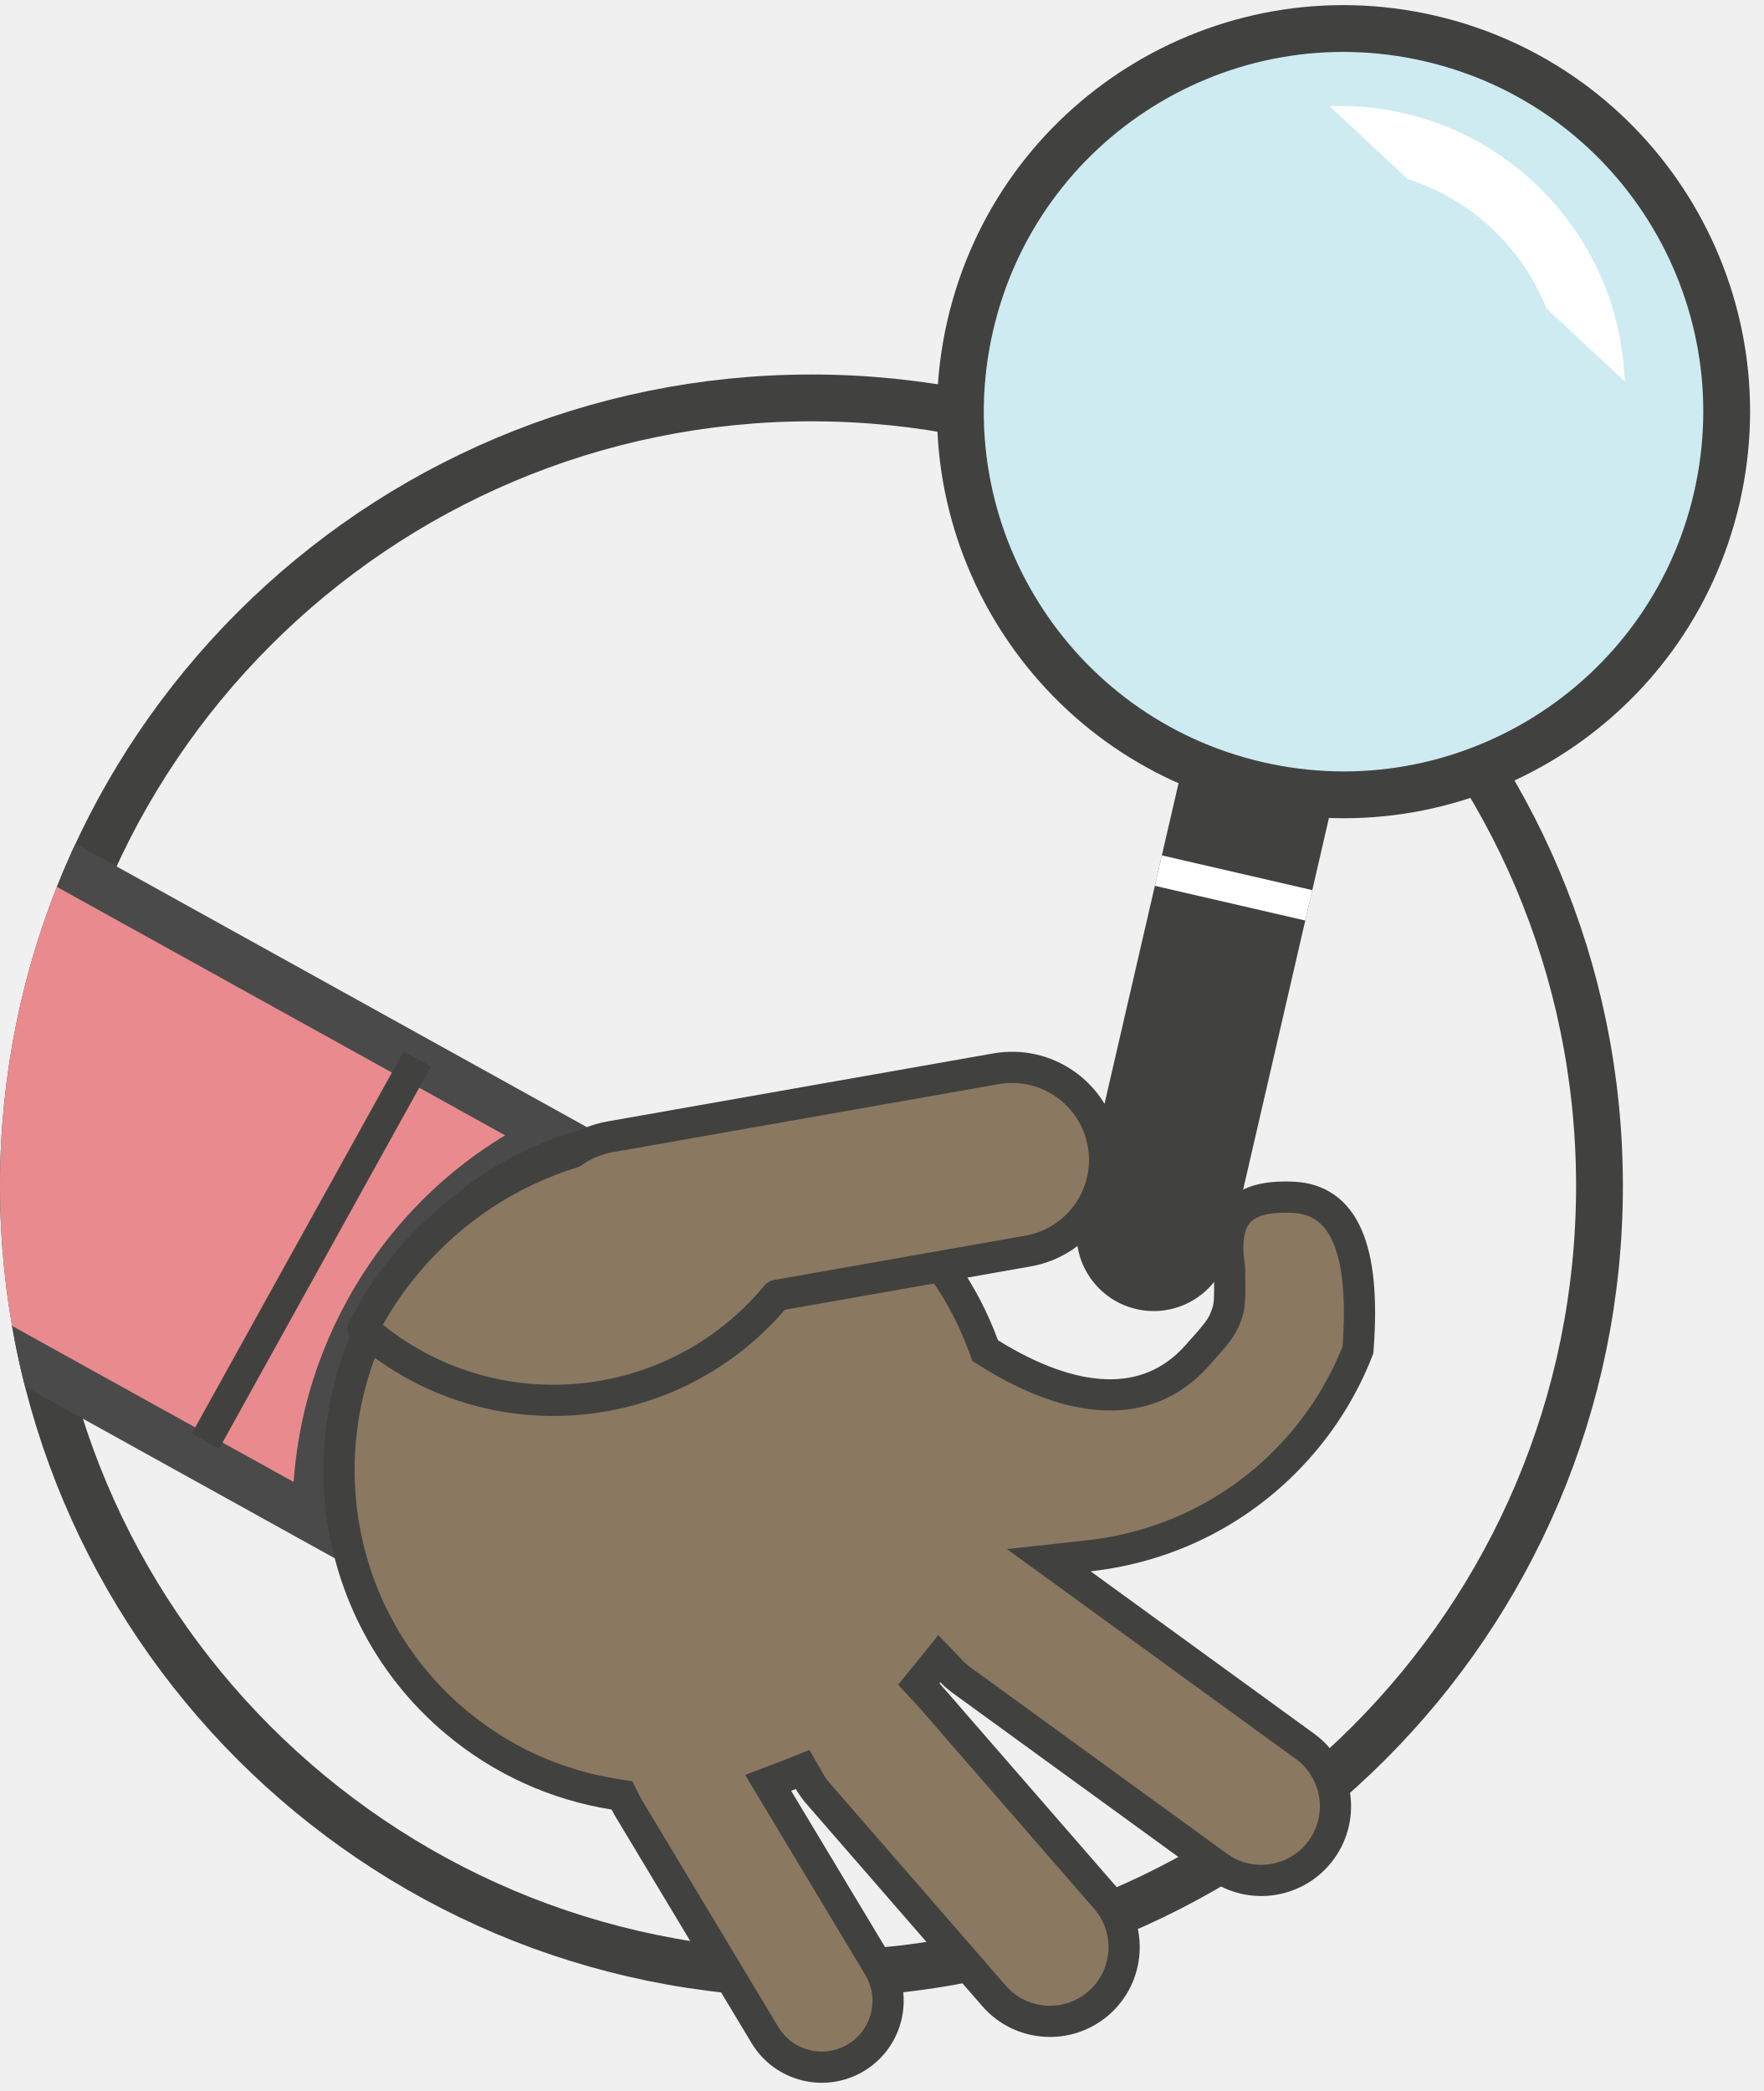
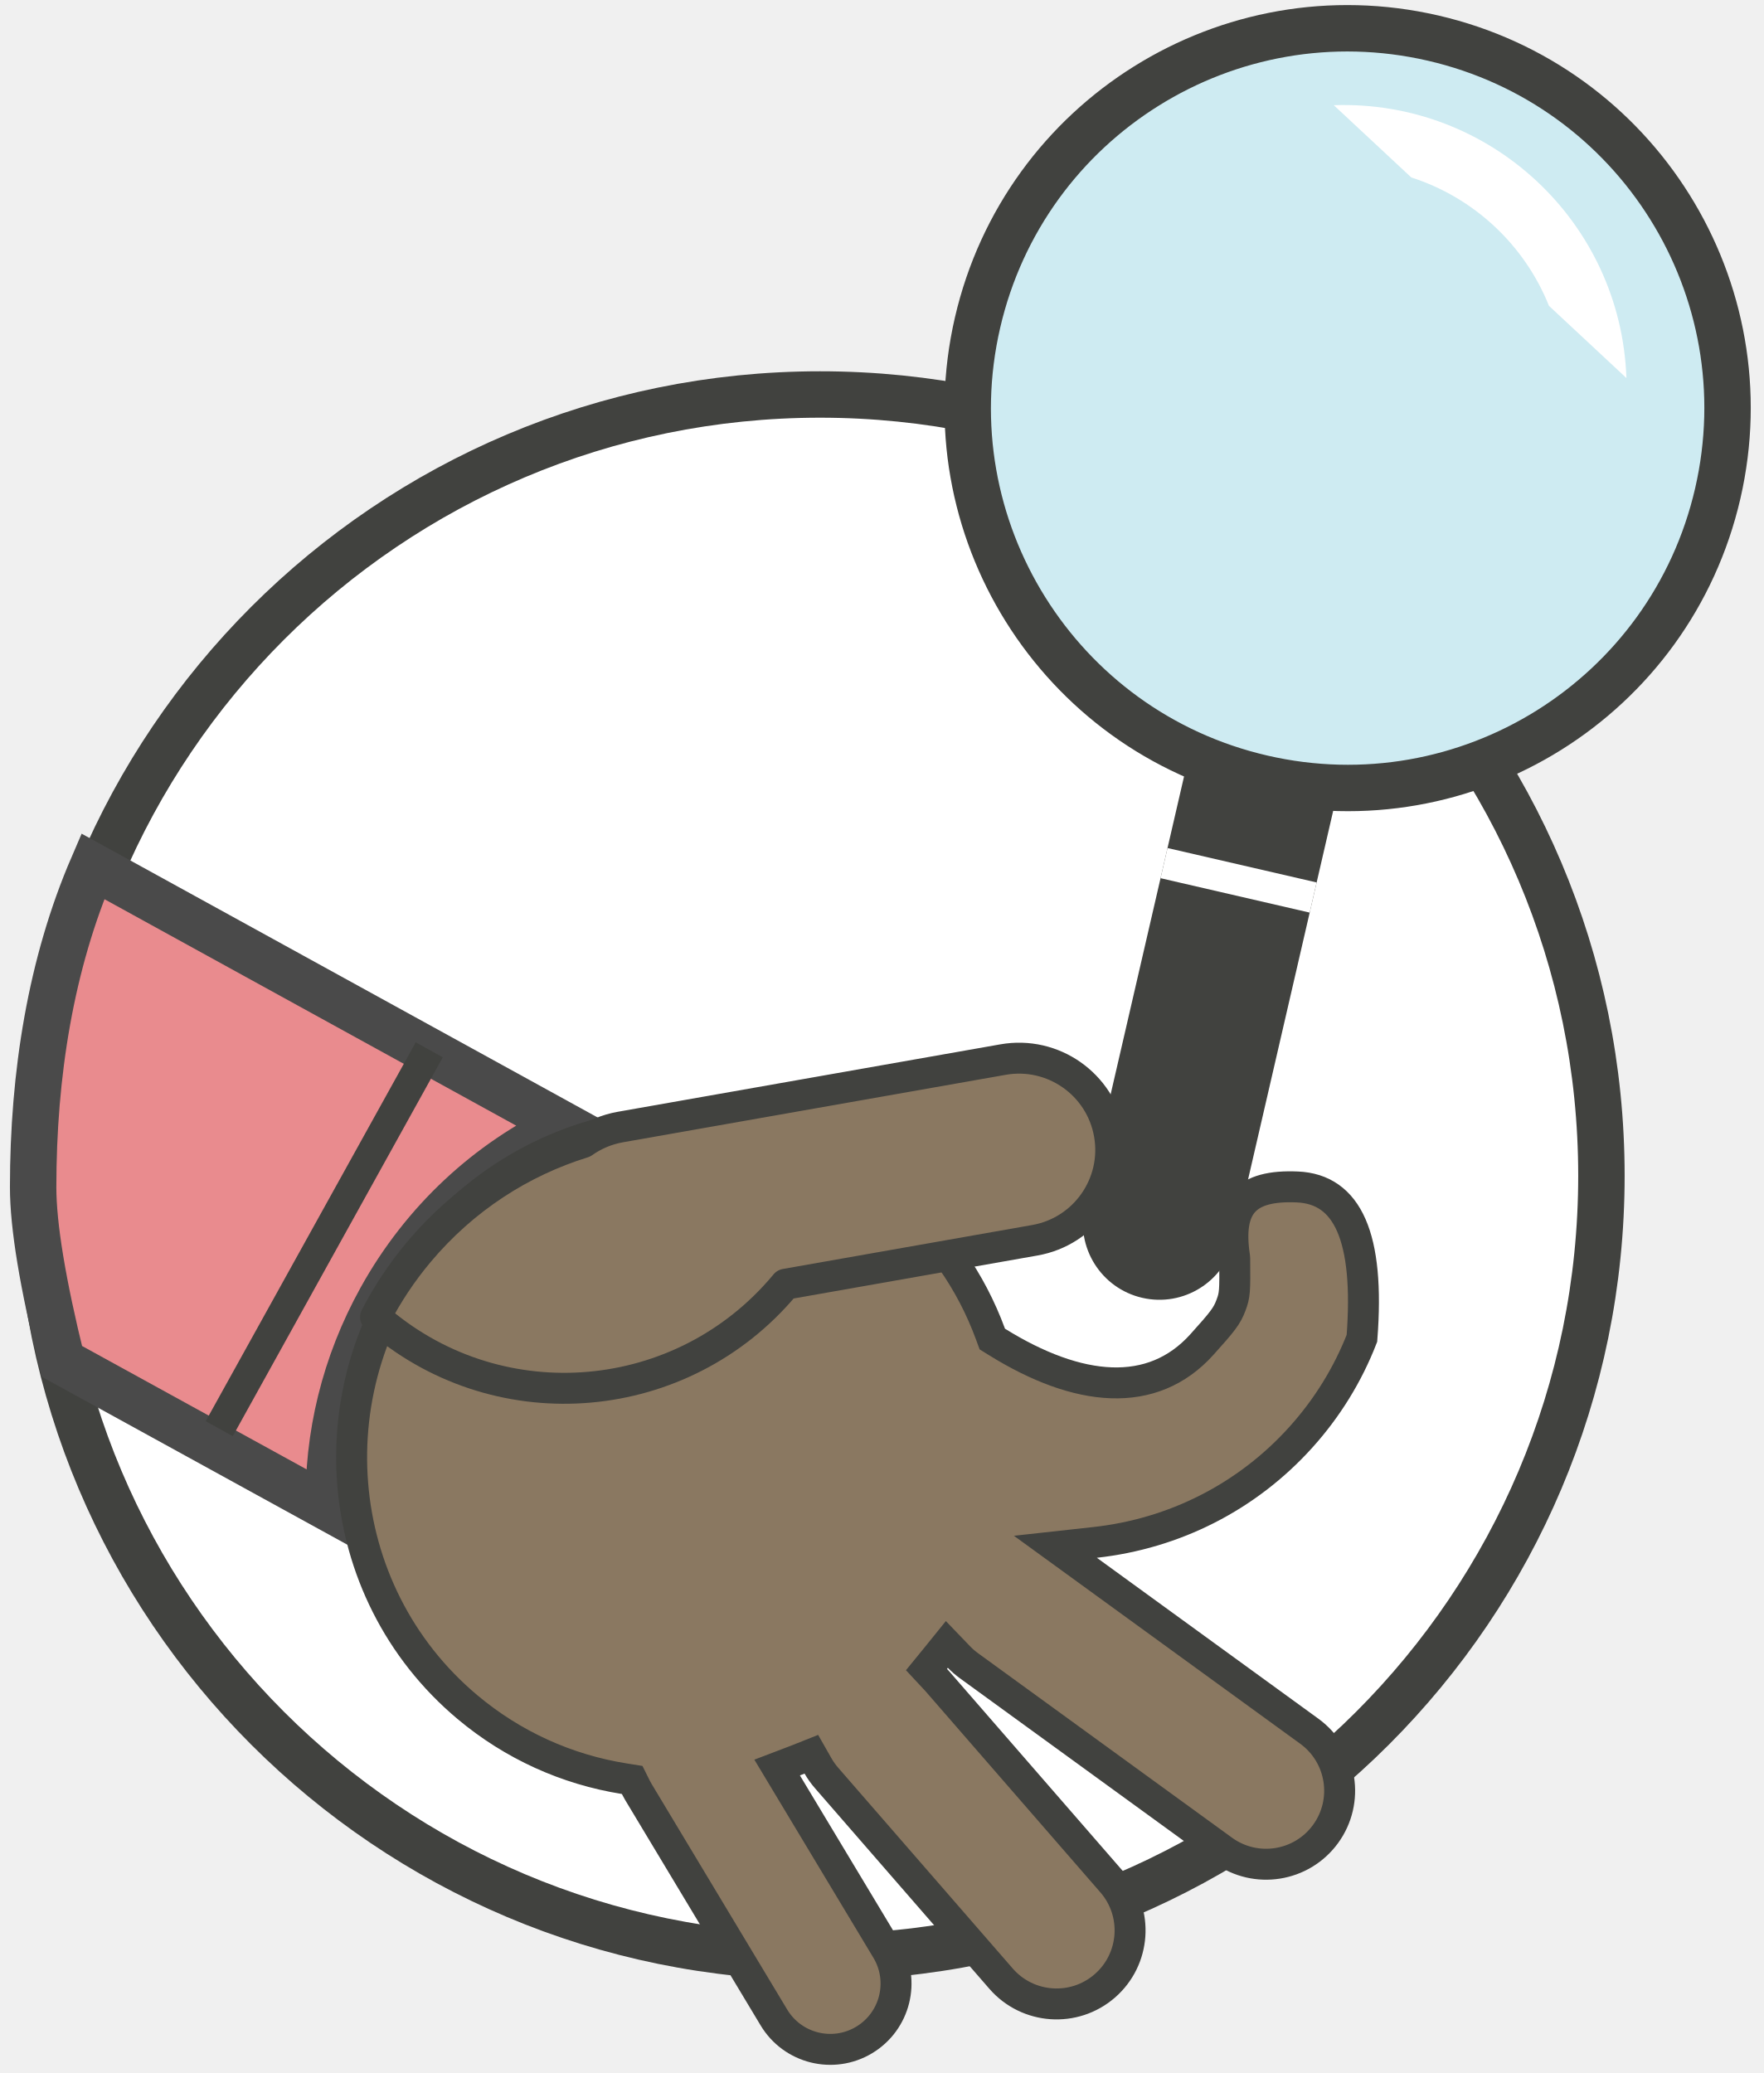
- <svg xmlns="http://www.w3.org/2000/svg" xmlns:xlink="http://www.w3.org/1999/xlink" width="113px" height="134px" viewBox="0 0 113 134" version="1.1">
-   <defs>
-     <circle id="path-1" cx="52" cy="81" r="52" />
-   </defs>
-   <g id="metafora" stroke="none" stroke-width="1" fill="none" fill-rule="evenodd">
-     <g id="iconos" transform="translate(-77, -487)">
-       <g id="busqueda" transform="translate(77, 482)">
-         <mask id="mask-2" fill="white">
-           <use xlink:href="#path-1" />
-         </mask>
-         <circle stroke="#41423F" stroke-width="3" cx="52" cy="81" r="50.5" />
-         <g id="sleeve" mask="url(#mask-2)">
-           <g transform="translate(2.769406, 76.2126) rotate(119) translate(-2.769406, -76.2126) translate(-13.23059, 43.2126)">
-             <path d="M30.5,4.963 C26.494,7.313 21.867,8.587 17.041,8.587 C11.338,8.587 5.923,6.805 1.5,3.604 L1.5,63.5 L30.5,63.5 L30.5,4.963 Z" id="Combined-Shape" stroke="#4A4A4A" stroke-width="3" fill="#E98B8E" fill-rule="evenodd" />
-             <path d="M2.446,13.657 L28.446,13.657" id="Line-3" stroke="#41423F" stroke-width="2" fill="none" stroke-linecap="square" stroke-linejoin="round" />
-           </g>
-         </g>
-         <g id="lupa" transform="translate(82.7237, 48) rotate(13) translate(-82.7237, -48) translate(56.22371, 5)">
-           <circle id="Oval-26" stroke="#41423F" stroke-width="3" fill="#CEEBF2" cx="26.049" cy="26.049" r="24.549" />
-           <path d="M27.669,17.937 L22.828,22.778 C32.926,22.778 41.113,14.592 41.113,4.493 L36.272,9.335 C34.833,13.329 31.664,16.498 27.669,17.937 Z" id="Path" fill="#FFFFFF" transform="translate(31.97046, 13.63588) rotate(-465) translate(-31.97046, -13.63588) " />
-           <path d="M21.103,50.12 L30.995,50.12 L30.995,80.125 C30.995,82.857 28.781,85.071 26.049,85.071 L26.049,85.071 C23.317,85.071 21.103,82.857 21.103,80.125 L21.103,50.12 Z" id="Rectangle-10" fill="#41423F" />
-           <path d="M21.103,57.374 L30.995,57.374" id="Line-5" stroke="#FFFFFF" stroke-width="2" />
-         </g>
-         <g id="hand" transform="translate(58.64714, 101.0121) rotate(130) translate(-58.64714, -101.0121) translate(25.64714, 65.01208)" fill="#8A7861" stroke="#41423F" stroke-width="2">
-           <path d="M7.481,20.373 C2.119,24.211 0.7,27.29 2.668,29.856 C4.714,32.524 6.507,32.586 8.734,30.068 L8.834,29.97 C10.448,28.592 10.609,28.469 11.288,28.228 C11.983,27.981 12.436,27.967 14.44,28.037 C19.218,28.204 21.946,32.157 22.824,38.301 L22.873,38.642 L22.702,38.941 C20.897,42.086 19.935,45.641 19.935,49.335 C19.935,61.017 29.55,70.493 41.419,70.493 C53.288,70.493 62.904,61.017 62.904,49.335 C62.904,45.503 61.868,41.821 59.933,38.594 L59.668,38.152 L59.874,37.679 C59.92,37.574 59.962,37.467 60,37.357 L65.541,21.265 C66.305,19.046 65.125,16.627 62.906,15.863 C60.687,15.099 58.268,16.279 57.504,18.498 L53.03,31.491 L51.986,30.909 C51.897,30.859 51.806,30.81 51.716,30.761 L50.95,30.349 L51.253,29.533 C51.361,29.24 51.441,28.935 51.491,28.62 L54.182,11.632 C54.592,9.04 52.824,6.606 50.232,6.195 C47.64,5.785 45.205,7.553 44.795,10.145 L42.104,27.133 C42.095,27.189 42.087,27.246 42.081,27.302 L41.974,28.168 L41.102,28.18 C41.06,28.181 41.06,28.181 41.017,28.181 L39.884,28.202 L40.005,27.075 C40.035,26.796 40.04,26.514 40.02,26.229 L38.605,5.987 C38.422,3.369 36.151,1.395 33.533,1.578 C30.915,1.761 28.941,4.032 29.124,6.65 L30.539,26.887 L28.67,25.1 C24.959,21.552 20.117,19.466 14.914,19.285 C12.36,19.195 9.853,19.568 7.481,20.373 Z" id="Combined-Shape" />
-           <path d="M28.752,51.16 C28.792,51.16 28.832,51.16 28.872,51.16 C39.111,51.16 47.412,59.436 47.412,69.644 C47.412,69.794 47.41,69.943 47.407,70.091 C45.791,70.457 44.11,70.65 42.384,70.65 C37.871,70.65 33.666,69.331 30.137,67.059 C29.312,66.844 28.52,66.447 27.823,65.862 L8.589,49.722 C6.08,47.617 5.753,43.877 7.858,41.368 C9.963,38.86 13.703,38.533 16.212,40.638 L28.752,51.16 Z" id="Combined-Shape" stroke-linecap="round" stroke-linejoin="round" />
-         </g>
+ <svg xmlns="http://www.w3.org/2000/svg" width="114px" height="134px" viewBox="0 0 114 134" version="1.1">
+   <style>
+ 	@keyframes balancea {
+ 		from {
+ 			transform: rotate(-10deg) translate(49px, 5px);
+ 		}
+ 		to {
+ 			transform: rotate(15deg) translate(49px, 5px);
+ 		}
+ 	}
+ 	#lupa {
+ 		animation: balancea 1s ease-in infinite alternate;
+ 		
+ 		transform-origin: 73px 78px;
+ 		
+ 		
+ 	} 
+ 	</style>
+   <defs />
+   <g id="Page-1" stroke="none" stroke-width="1" fill="none" fill-rule="evenodd">
+     <g id="busqueda" transform="translate(2, -4)">
+       <circle id="Oval" stroke="#41423F" stroke-width="3" fill="#FFFFFF" cx="51" cy="80" r="50.5" />
+       <g id="sleeve-Clipped" transform="translate(0, 60)">
+         <path d="M2,32 C0.761,26.986 0.142,23.233 0.142,20.744 C0.142,13.441 1.283,6.306 4,0 L34.51,16.782 C29.566,19.098 25.381,22.97 22.616,27.959 C20.277,32.18 19.148,36.844 19.262,41.487 L2,32 Z" id="manga" stroke="#4A4A4A" stroke-width="3" fill="#E98B8E" />
+         <path d="M5.519,23.363 L31.519,23.363" id="Line-3" stroke="#41423F" stroke-width="2" stroke-linecap="square" stroke-linejoin="round" transform="translate(18.51884, 23.86306) rotate(119) translate(-18.51884, -23.86306) " />
+       </g>
+       <g id="lupa" transform="translate(81.12404, 47.37471) rotate(13) translate(-81.12404, -47.37471) translate(56.12404, 4.87471)">
+         <circle id="Oval-26" stroke="#41423F" stroke-width="3" fill="#CEEBF2" fill-rule="nonzero" cx="25.049" cy="25.049" r="24.549" />
+         <path d="M26.669,16.937 L21.828,21.778 C31.926,21.778 40.113,13.592 40.113,3.493 L35.272,8.335 C33.833,12.329 30.664,15.498 26.669,16.937 Z" id="Path" fill="#FFFFFF" fill-rule="nonzero" transform="translate(30.97046, 12.63588) rotate(-105) translate(-30.97046, -12.63588) " />
+         <path d="M20.103,49.12 L29.995,49.12 L29.995,79.125 C29.995,81.857 27.781,84.071 25.049,84.071 C22.317,84.071 20.103,81.857 20.103,79.125 L20.103,49.12 Z" id="Rectangle-10" fill="#41423F" fill-rule="nonzero" />
+         <path d="M20.103,56.374 L29.995,56.374" id="Line-5" stroke="#FFFFFF" stroke-width="2" />
+       </g>
+       <g id="hand" transform="translate(57.32575, 100.3951) rotate(130) translate(-57.32575, -100.3951) translate(24.82575, 65.3951)" fill="#8A7861" fill-rule="nonzero" stroke="#41423F" stroke-width="2">
+         <path d="M6.481,19.373 C1.119,23.211 -0.3,26.29 1.668,28.856 C3.714,31.524 5.507,31.586 7.734,29.068 L7.834,28.97 C9.448,27.592 9.609,27.469 10.288,27.228 C10.983,26.981 11.436,26.967 13.44,27.037 C18.218,27.204 20.946,31.157 21.824,37.301 L21.873,37.642 L21.702,37.941 C19.897,41.086 18.935,44.641 18.935,48.335 C18.935,60.017 28.55,69.493 40.419,69.493 C52.288,69.493 61.904,60.017 61.904,48.335 C61.904,44.503 60.868,40.821 58.933,37.594 L58.668,37.152 L58.874,36.679 C58.92,36.574 58.962,36.467 59,36.357 L64.541,20.265 C65.305,18.046 64.125,15.627 61.906,14.863 C59.687,14.099 57.268,15.279 56.504,17.498 L52.03,30.491 L50.986,29.909 C50.897,29.859 50.806,29.81 50.716,29.761 L49.95,29.349 L50.253,28.533 C50.361,28.24 50.441,27.935 50.491,27.62 L53.182,10.632 C53.592,8.04 51.824,5.606 49.232,5.195 C46.64,4.785 44.205,6.553 43.795,9.145 L41.104,26.133 C41.095,26.189 41.087,26.246 41.081,26.302 L40.974,27.168 L40.102,27.18 C40.06,27.181 40.06,27.181 40.017,27.181 L38.884,27.202 L39.005,26.075 C39.035,25.796 39.04,25.514 39.02,25.229 L37.605,4.987 C37.422,2.369 35.151,0.395 32.533,0.578 C29.915,0.761 27.941,3.032 28.124,5.65 L29.539,25.887 L27.67,24.1 C23.959,20.552 19.117,18.466 13.914,18.285 C11.36,18.195 8.853,18.568 6.481,19.373 Z" id="Combined-Shape" />
+         <path d="M27.752,50.16 C27.792,50.16 27.832,50.16 27.872,50.16 C38.111,50.16 46.412,58.436 46.412,68.644 C46.412,68.794 46.41,68.943 46.407,69.091 C44.791,69.457 43.11,69.65 41.384,69.65 C36.871,69.65 32.666,68.331 29.137,66.059 C28.312,65.844 27.52,65.447 26.823,64.862 L7.589,48.722 C5.08,46.617 4.753,42.877 6.858,40.368 C8.963,37.86 12.703,37.533 15.212,39.638 L27.752,50.16 L27.752,50.16 Z" id="Combined-Shape" stroke-linecap="round" stroke-linejoin="round" />
      </g>
    </g>
  </g>
</svg>
